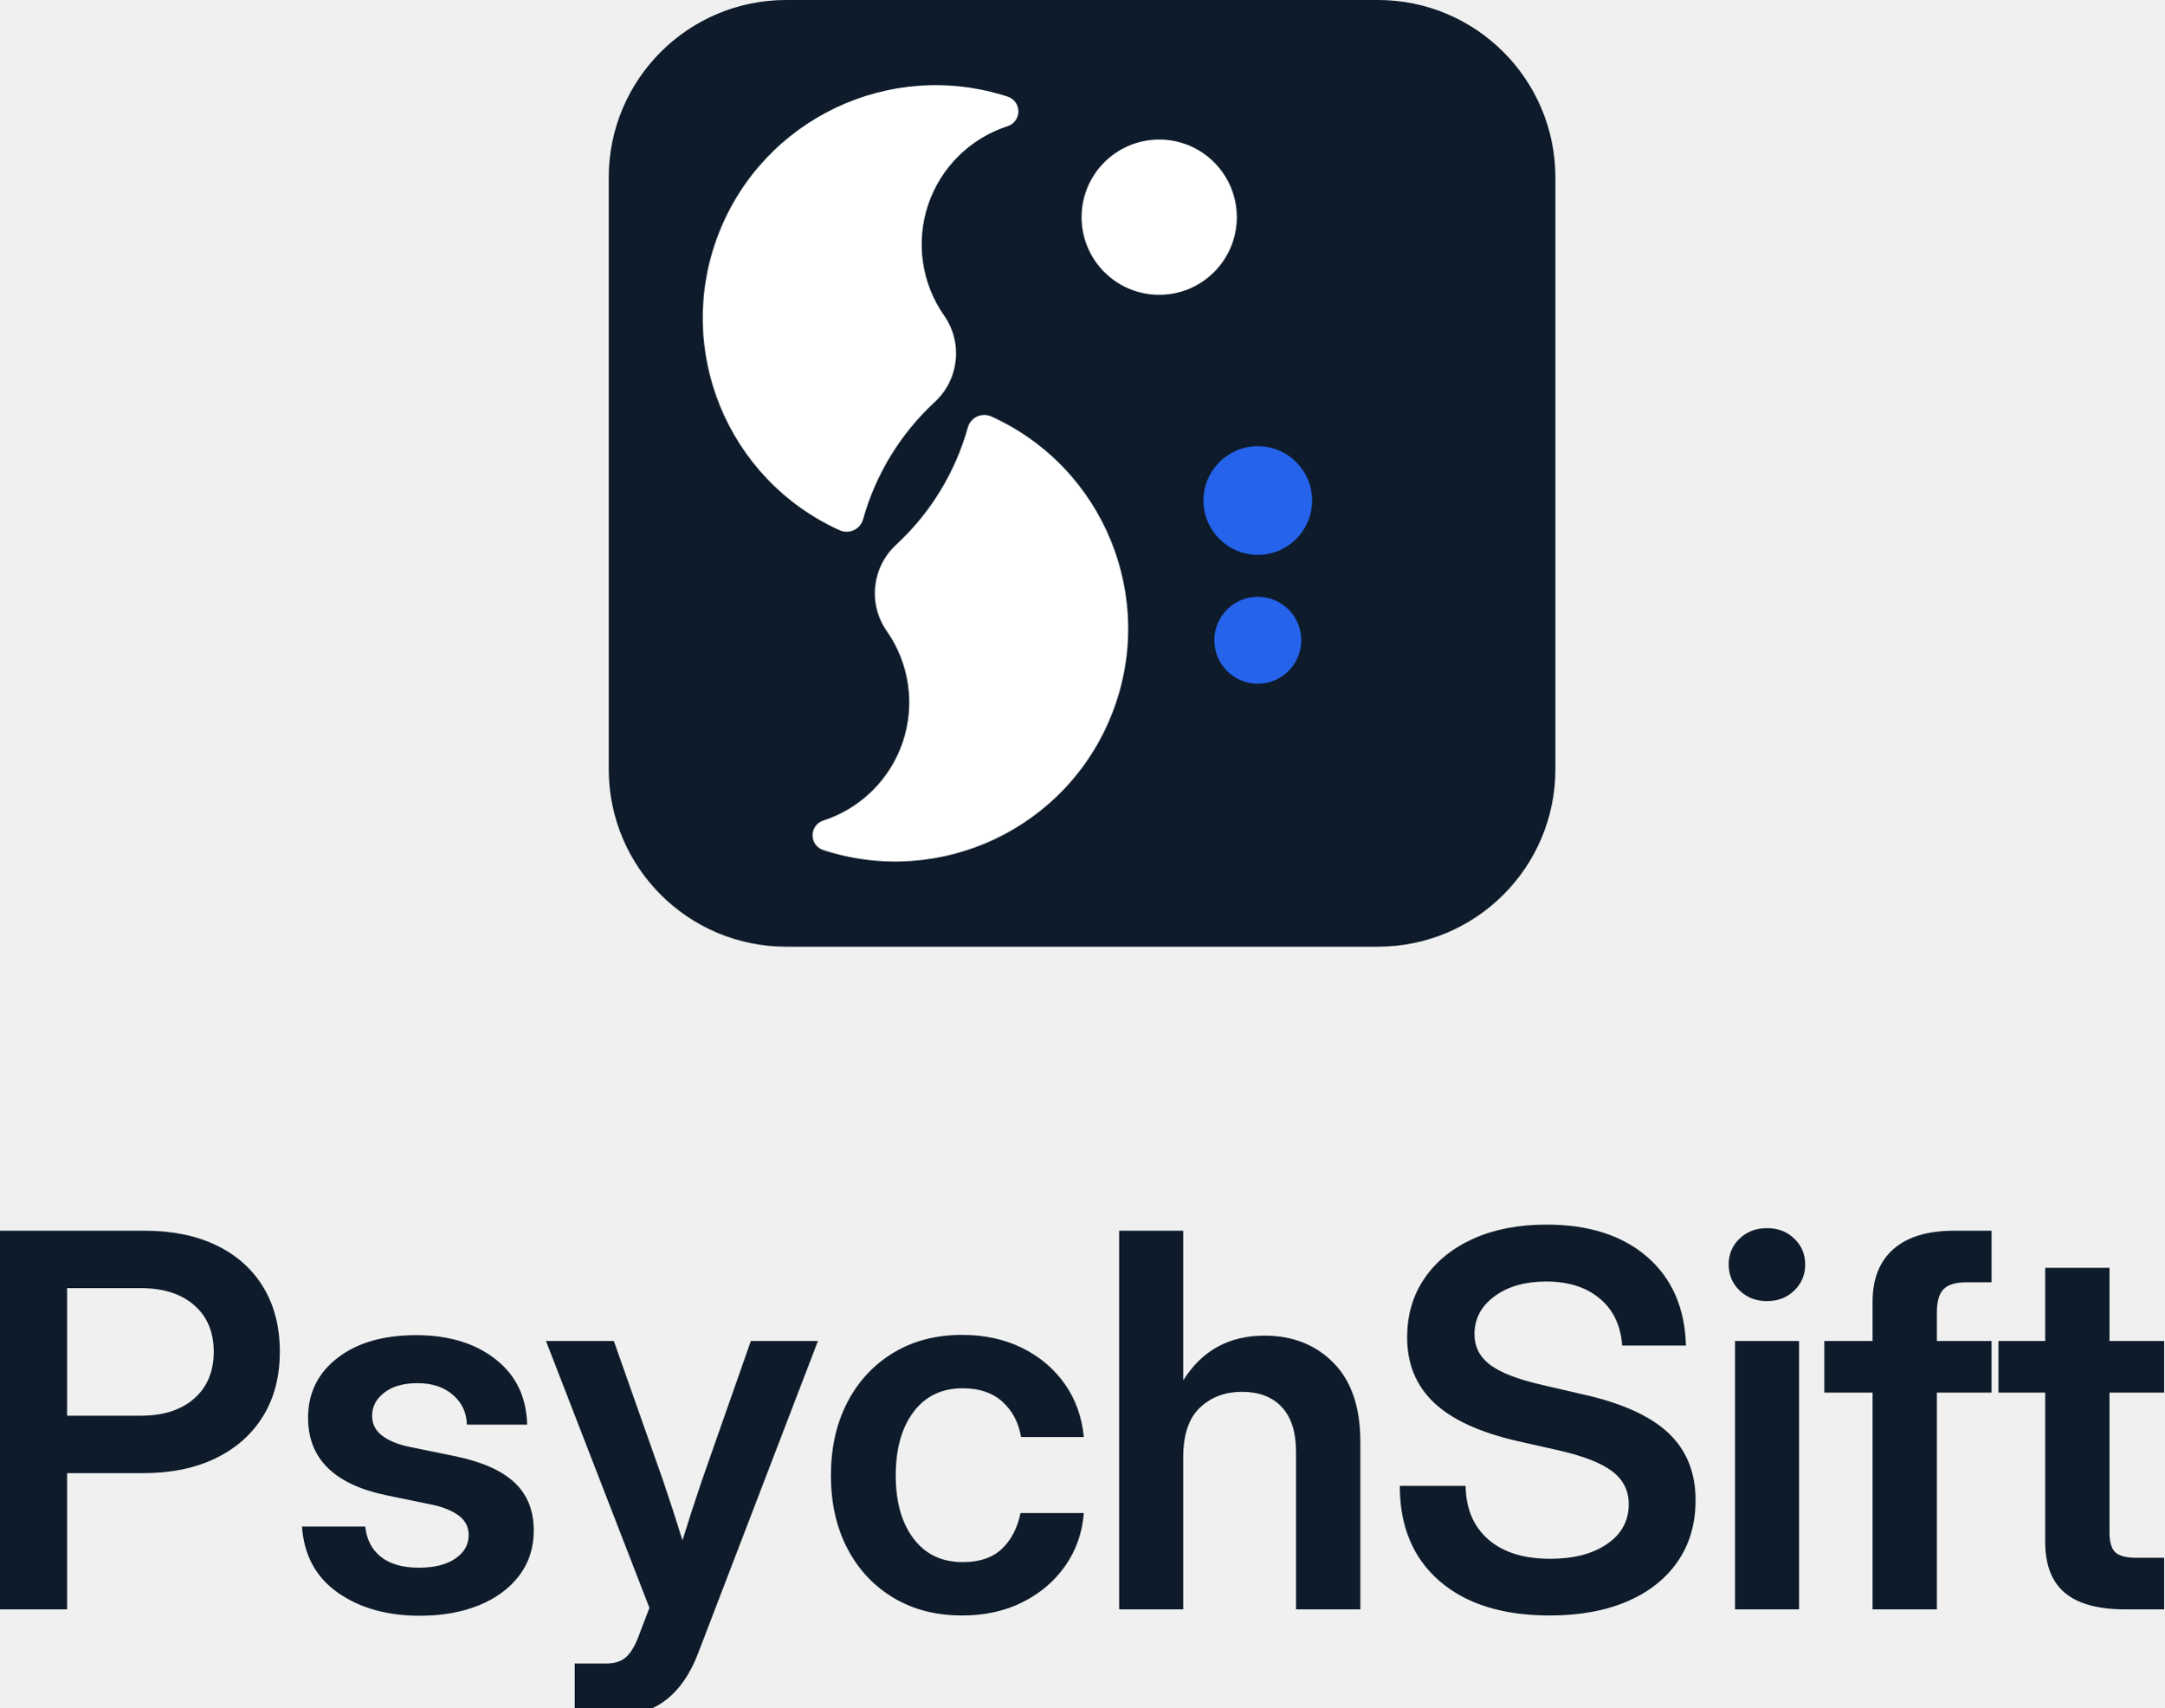
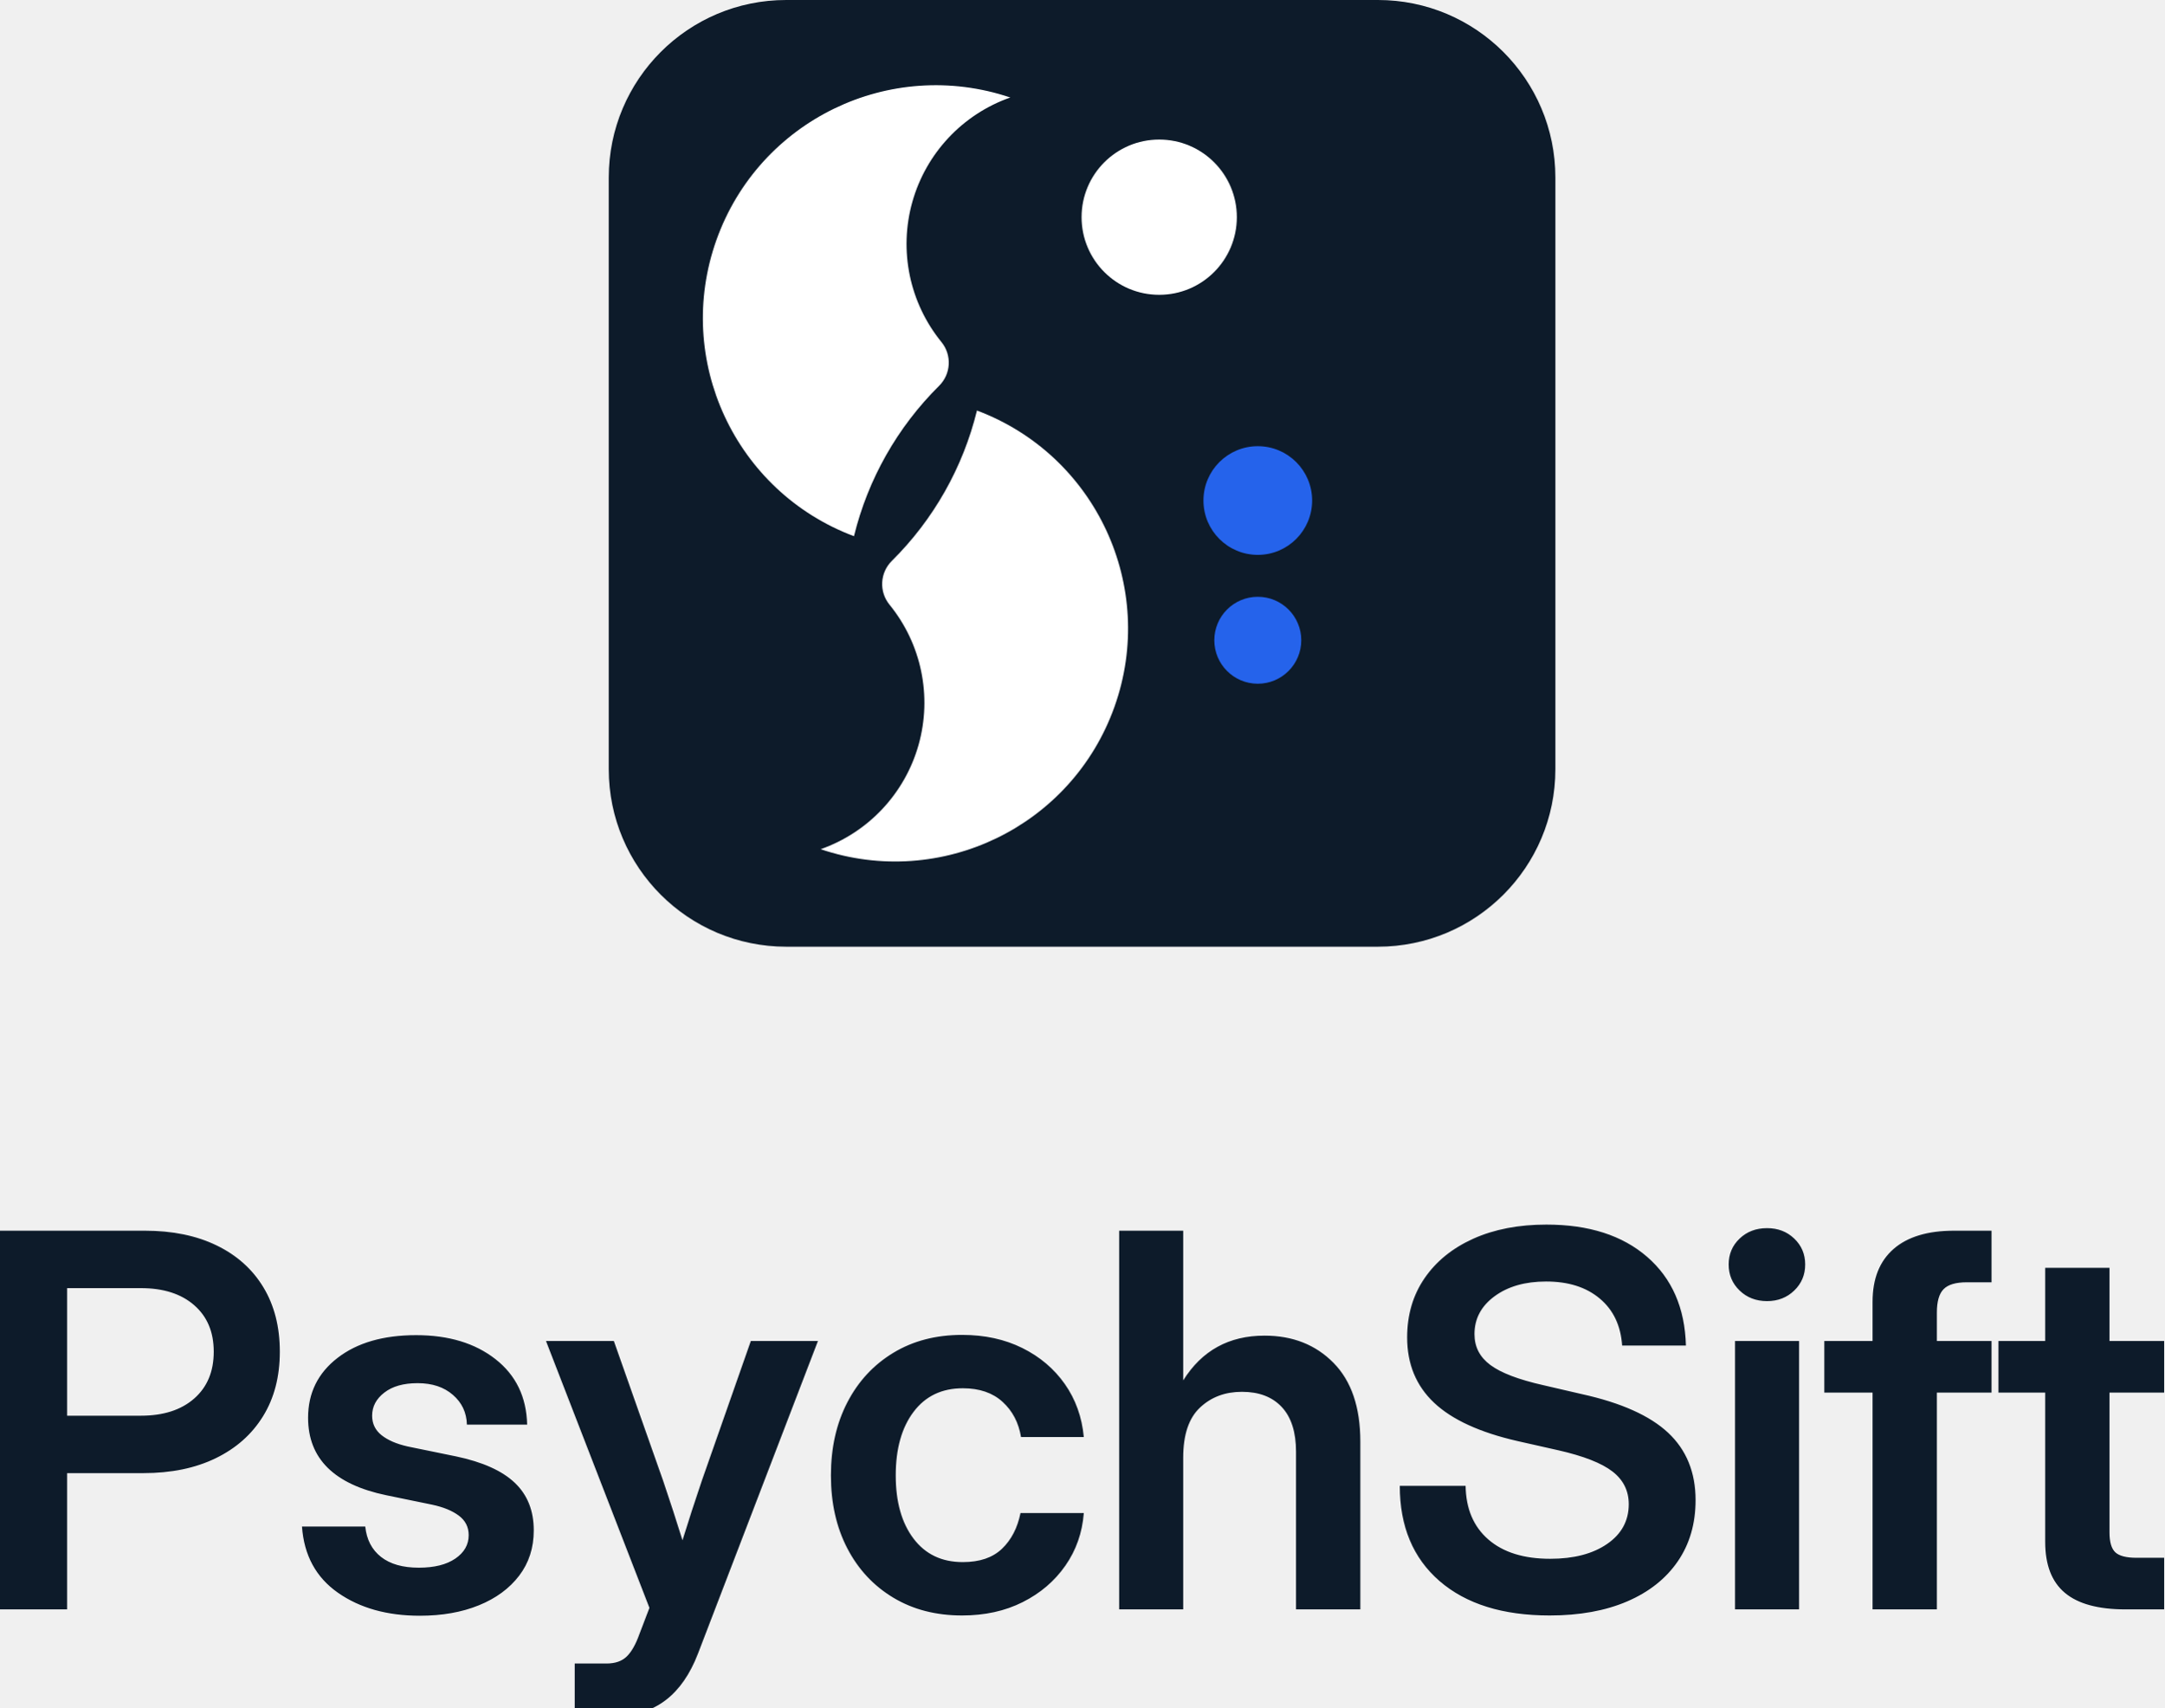
<svg xmlns="http://www.w3.org/2000/svg" viewBox="0 0 585.233 461.824" width="585.233" height="461.824" role="img" aria-label="PsychSift">
  <g transform="translate(164.6166 0)">
    <rect width="256" height="256" rx="48" fill="#0D1B2A" />
    <g transform="translate(25.4289 23.04) scale(2.0992)">
      <g fill="#FFFFFF">
-         <path d="M39.28 1.471 A2 2 0 0 1 39.277 5.276 A16 16 0 0 0 31.094 29.677 A8.5 8.5 0 0 1 29.899 40.796 A32.5 32.5 0 0 0 20.653 55.918 A2.2 2.2 0 0 1 17.627 57.329 A30 30 0 0 1 39.28 1.471 Z" />
-         <path d="M39.28 1.471 A2 2 0 0 1 39.277 5.276 A16 16 0 0 0 31.094 29.677 A8.5 8.5 0 0 1 29.899 40.796 A32.5 32.5 0 0 0 20.653 55.918 A2.2 2.2 0 0 1 17.627 57.329 A30 30 0 0 1 39.28 1.471 Z" transform="rotate(180 27.4 50)" />
+         <path d="M39.615 1.583 A20 20 0 0 0 30.746 33.085 A4.2 4.2 0 0 1 30.446 38.722 A41 41 0 0 0 19.478 58.094 A30 30 0 0 1 39.615 1.583 Z" />
+         <path d="M39.615 1.583 A20 20 0 0 0 30.746 33.085 A4.2 4.2 0 0 1 30.446 38.722 A41 41 0 0 0 19.478 58.094 A30 30 0 0 1 39.615 1.583 Z" transform="rotate(180 27.4 50)" />
      </g>
      <circle cx="58.8" cy="17" r="10" fill="#FFFFFF" />
      <circle cx="71.5" cy="53.5" r="7" fill="#2563EB" />
      <circle cx="71.5" cy="71.5" r="5.6" fill="#2563EB" />
    </g>
  </g>
  <g transform="translate(-8.5219 435.2)">
    <path d="M8.52 0.00V-102.40H47.63Q58.90 -102.40 67.11 -98.41Q75.32 -94.43 79.76 -87.07Q84.19 -79.72 84.19 -69.69Q84.19 -59.58 79.65 -52.23Q75.12 -44.88 66.83 -40.86Q58.55 -36.84 47.28 -36.84H26.67V0.00ZM26.67 -52.37H46.60Q55.74 -52.37 61.03 -57.01Q66.32 -61.65 66.32 -69.69Q66.32 -77.66 61.03 -82.26Q55.74 -86.87 46.60 -86.87H26.67Z M122.07 1.72Q108.81 1.72 99.91 -4.50Q91.01 -10.72 90.18 -22.40H107.29Q107.84 -17.11 111.55 -14.19Q115.27 -11.27 121.79 -11.27Q128.05 -11.27 131.66 -13.74Q135.26 -16.22 135.26 -20.07Q135.26 -23.37 132.58 -25.36Q129.90 -27.35 125.37 -28.31L113.00 -30.86Q91.83 -35.26 91.83 -51.82Q91.83 -61.85 99.80 -68.00Q107.77 -74.15 121.04 -74.15Q134.23 -74.15 142.51 -67.66Q150.80 -61.17 151.07 -49.96H134.78Q134.65 -54.84 131.00 -58.00Q127.36 -61.17 121.45 -61.17Q115.75 -61.17 112.45 -58.62Q109.15 -56.08 109.15 -52.37Q109.15 -49.14 111.69 -47.11Q114.23 -45.08 118.77 -44.05L131.83 -41.37Q142.62 -39.10 147.74 -34.22Q152.86 -29.35 152.86 -21.37Q152.86 -14.29 148.91 -9.11Q144.95 -3.92 138.01 -1.10Q131.07 1.72 122.07 1.72Z M163.94 28.73V14.64H172.53Q176.03 14.64 177.99 12.75Q179.95 10.86 181.46 6.60L184.14 -0.41L156.17 -72.57H174.52L187.85 -34.77Q189.23 -30.72 190.53 -26.70Q191.84 -22.68 193.08 -18.69Q195.55 -26.67 198.30 -34.77L211.56 -72.57H229.71L197.27 11.96Q190.81 28.73 175.28 28.73Z M268.69 1.65Q258.10 1.65 250.10 -3.16Q242.09 -7.97 237.66 -16.49Q233.22 -25.02 233.22 -36.22Q233.22 -47.42 237.66 -55.98Q242.09 -64.53 250.10 -69.38Q258.10 -74.22 268.69 -74.22Q277.83 -74.22 284.97 -70.68Q292.12 -67.14 296.49 -60.92Q300.85 -54.70 301.61 -46.60H284.63Q283.67 -52.44 279.65 -56.11Q275.63 -59.79 268.89 -59.79Q260.37 -59.79 255.56 -53.40Q250.75 -47.01 250.75 -36.22Q250.75 -25.50 255.56 -19.14Q260.37 -12.78 268.89 -12.78Q275.70 -12.78 279.48 -16.39Q283.26 -20.00 284.49 -26.05H301.61Q300.99 -18.07 296.62 -11.82Q292.26 -5.57 285.08 -1.96Q277.90 1.65 268.69 1.65Z M328.49 -41.03V0.00H311.17V-102.40H328.49V-61.92Q336.05 -74.02 350.48 -74.02Q361.89 -74.02 369.14 -66.66Q376.39 -59.31 376.39 -45.36V0.00H359.00V-42.61Q359.00 -50.58 355.16 -54.70Q351.31 -58.83 344.37 -58.83Q337.56 -58.83 333.03 -54.57Q328.49 -50.31 328.49 -41.03Z M427.61 1.65Q408.57 1.65 397.81 -7.66Q387.06 -16.98 387.06 -33.40H404.86Q405.00 -24.12 411.01 -18.90Q417.02 -13.68 427.74 -13.68Q437.30 -13.68 443.14 -17.70Q448.98 -21.72 448.98 -28.45Q448.98 -33.88 444.58 -37.28Q440.18 -40.69 429.94 -43.02L418.95 -45.50Q403.62 -49.00 396.34 -55.87Q389.05 -62.75 389.05 -73.54Q389.05 -82.68 393.76 -89.55Q398.47 -96.42 406.95 -100.24Q415.44 -104.05 426.71 -104.05Q443.89 -104.05 453.96 -95.32Q464.03 -86.59 464.44 -71.34H447.19Q446.64 -79.45 441.14 -84.05Q435.65 -88.66 426.64 -88.66Q418.12 -88.66 412.69 -84.67Q407.26 -80.68 407.26 -74.43Q407.26 -69.27 411.56 -66.08Q415.85 -62.88 425.89 -60.62L436.27 -58.21Q452.21 -54.70 459.63 -47.76Q467.05 -40.82 467.05 -29.55Q467.05 -20.00 462.24 -12.99Q457.43 -5.98 448.57 -2.16Q439.70 1.65 427.61 1.65Z M477.72 0.00V-72.57H495.04V0.00ZM486.38 -83.36Q481.91 -83.36 478.96 -86.22Q476.00 -89.07 476.00 -93.26Q476.00 -97.45 478.96 -100.27Q481.91 -103.09 486.38 -103.09Q490.78 -103.09 493.73 -100.27Q496.69 -97.45 496.69 -93.26Q496.69 -89.07 493.73 -86.22Q490.78 -83.36 486.38 -83.36Z M547.08 -72.57V-58.62H532.30V0.00H514.91V-58.62H501.86V-72.57H514.91V-83.16Q514.91 -92.50 520.58 -97.45Q526.25 -102.40 536.97 -102.40H547.08V-88.45H540.41Q535.94 -88.45 534.12 -86.59Q532.30 -84.74 532.30 -80.27V-72.57Z M593.76 -72.57V-58.62H578.98V-20.82Q578.98 -16.91 580.56 -15.43Q582.14 -13.95 586.33 -13.95H593.76V0.00H583.31Q572.24 0.00 566.92 -4.47Q561.59 -8.93 561.59 -18.28V-58.62H548.95V-72.57H561.59V-92.37H578.98V-72.57Z" fill="#0D1B2A" />
  </g>
</svg>
